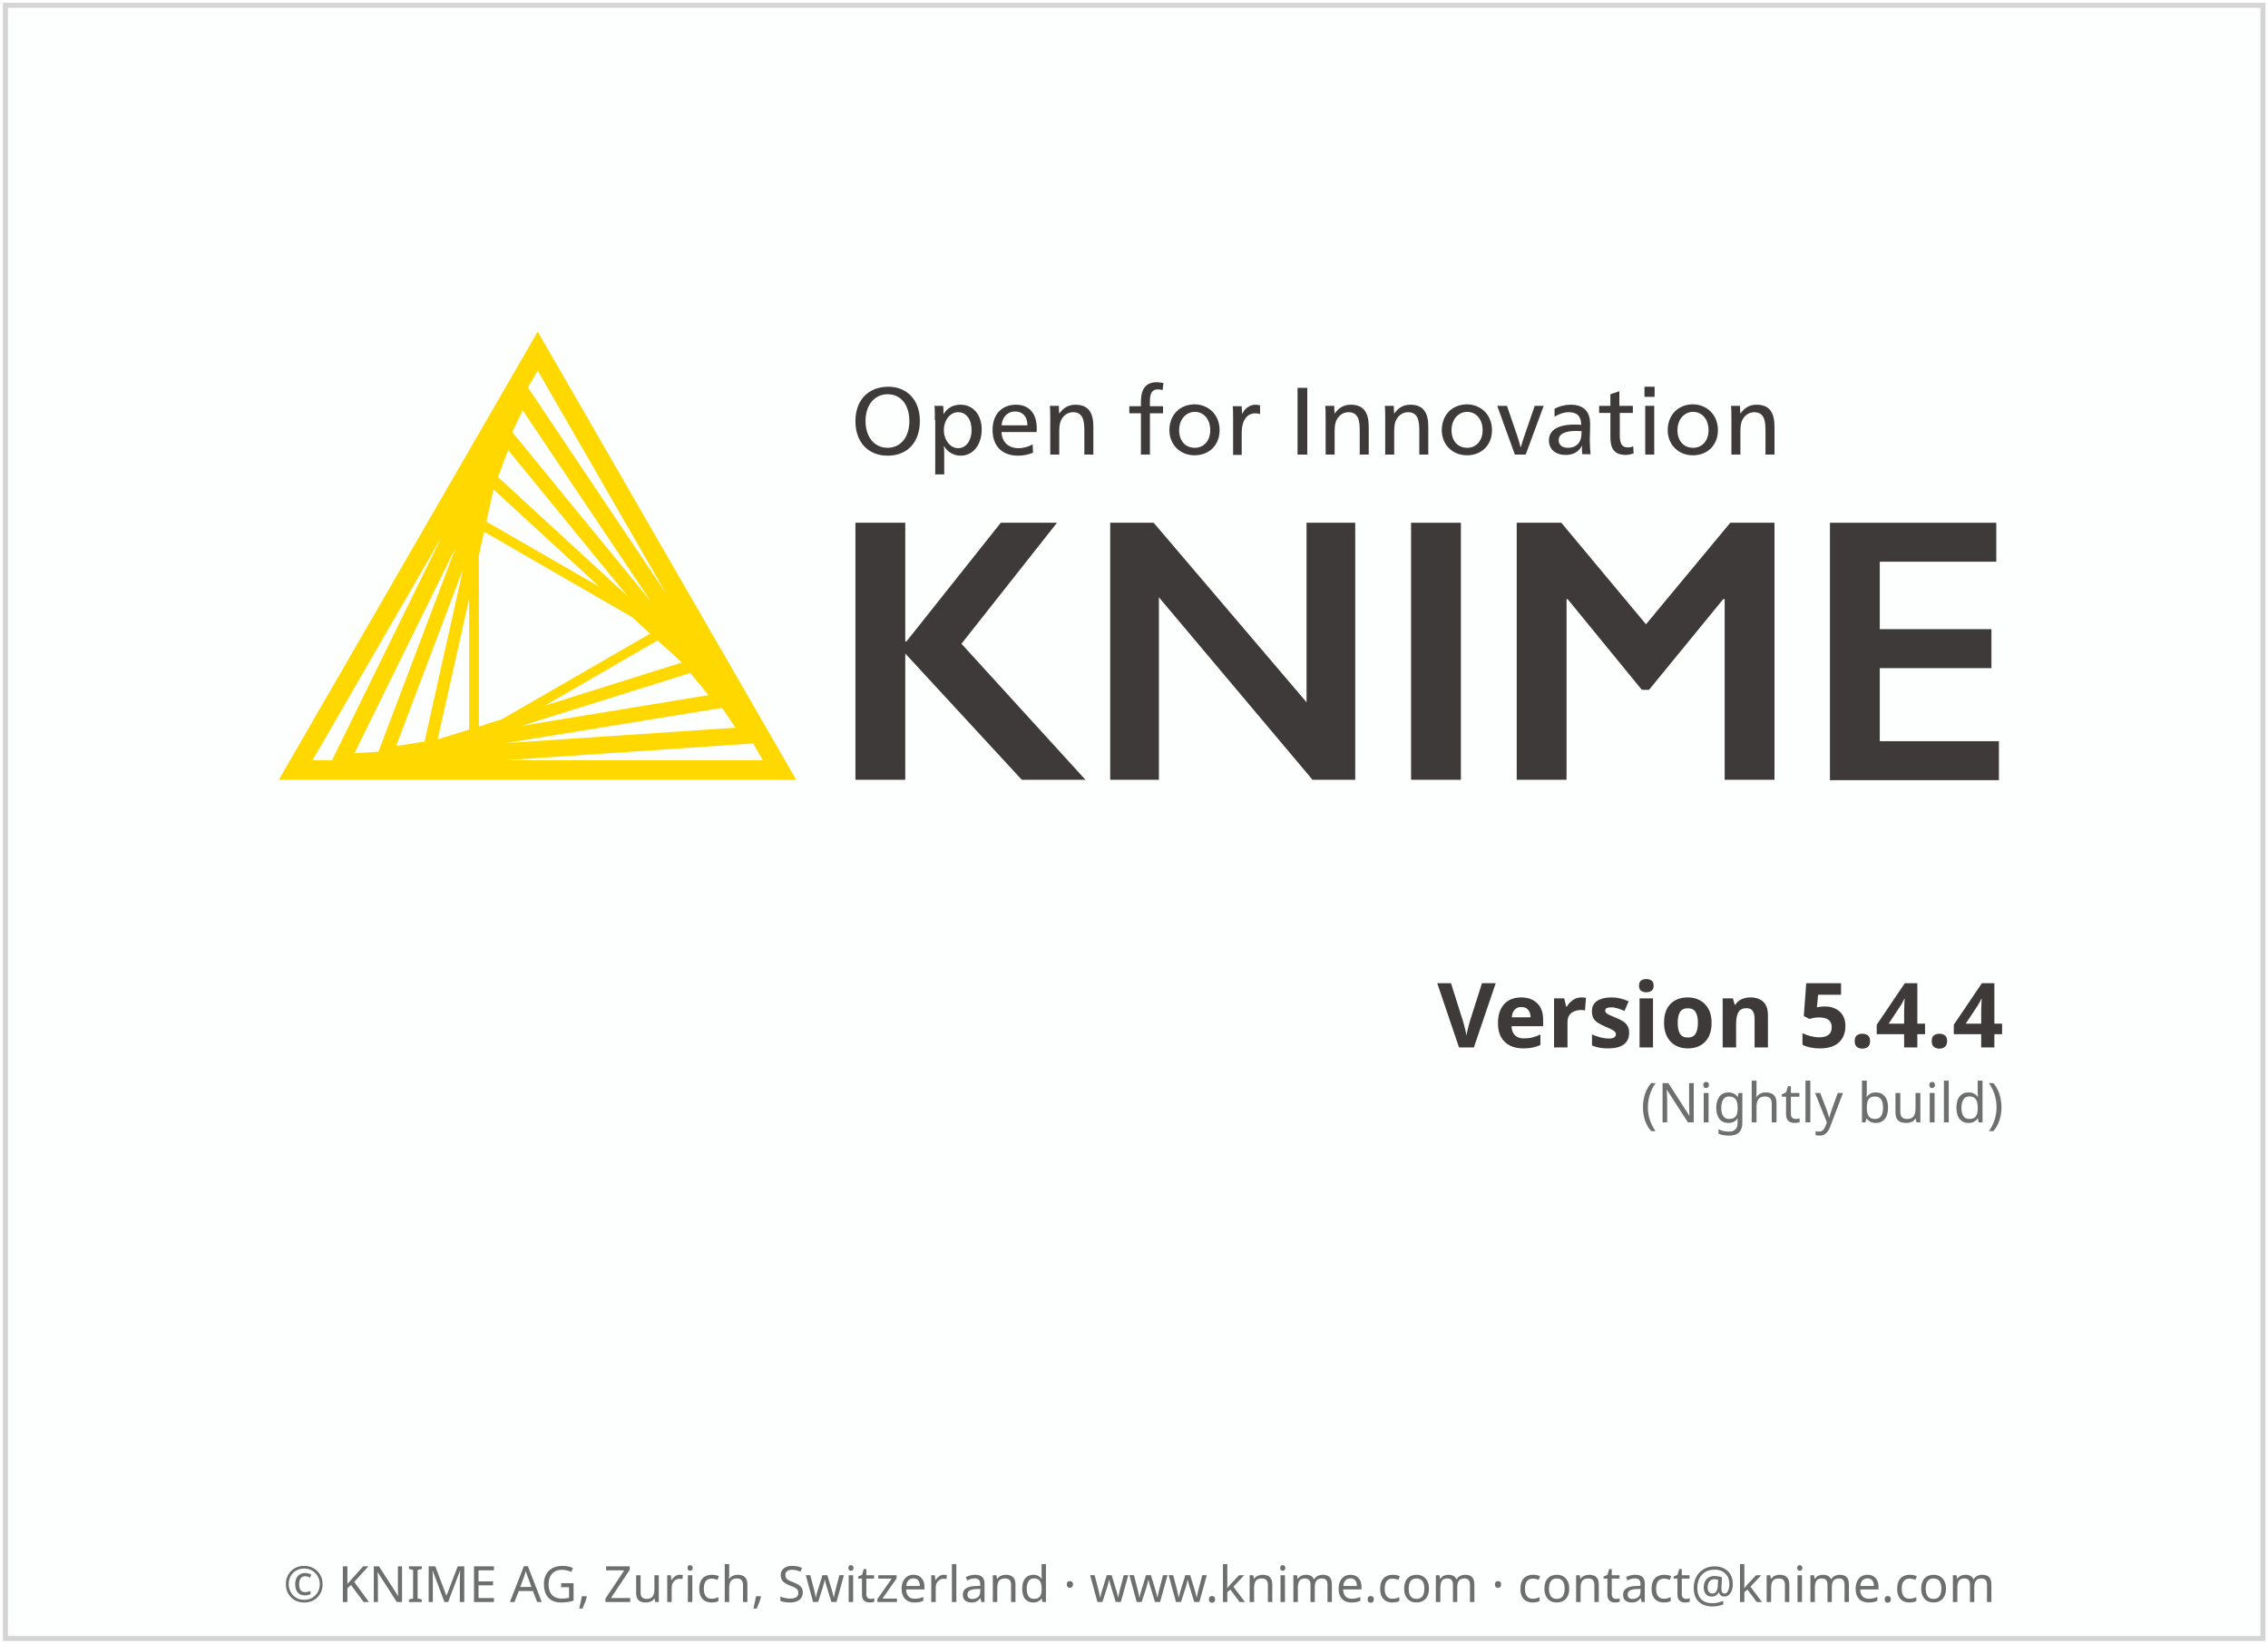
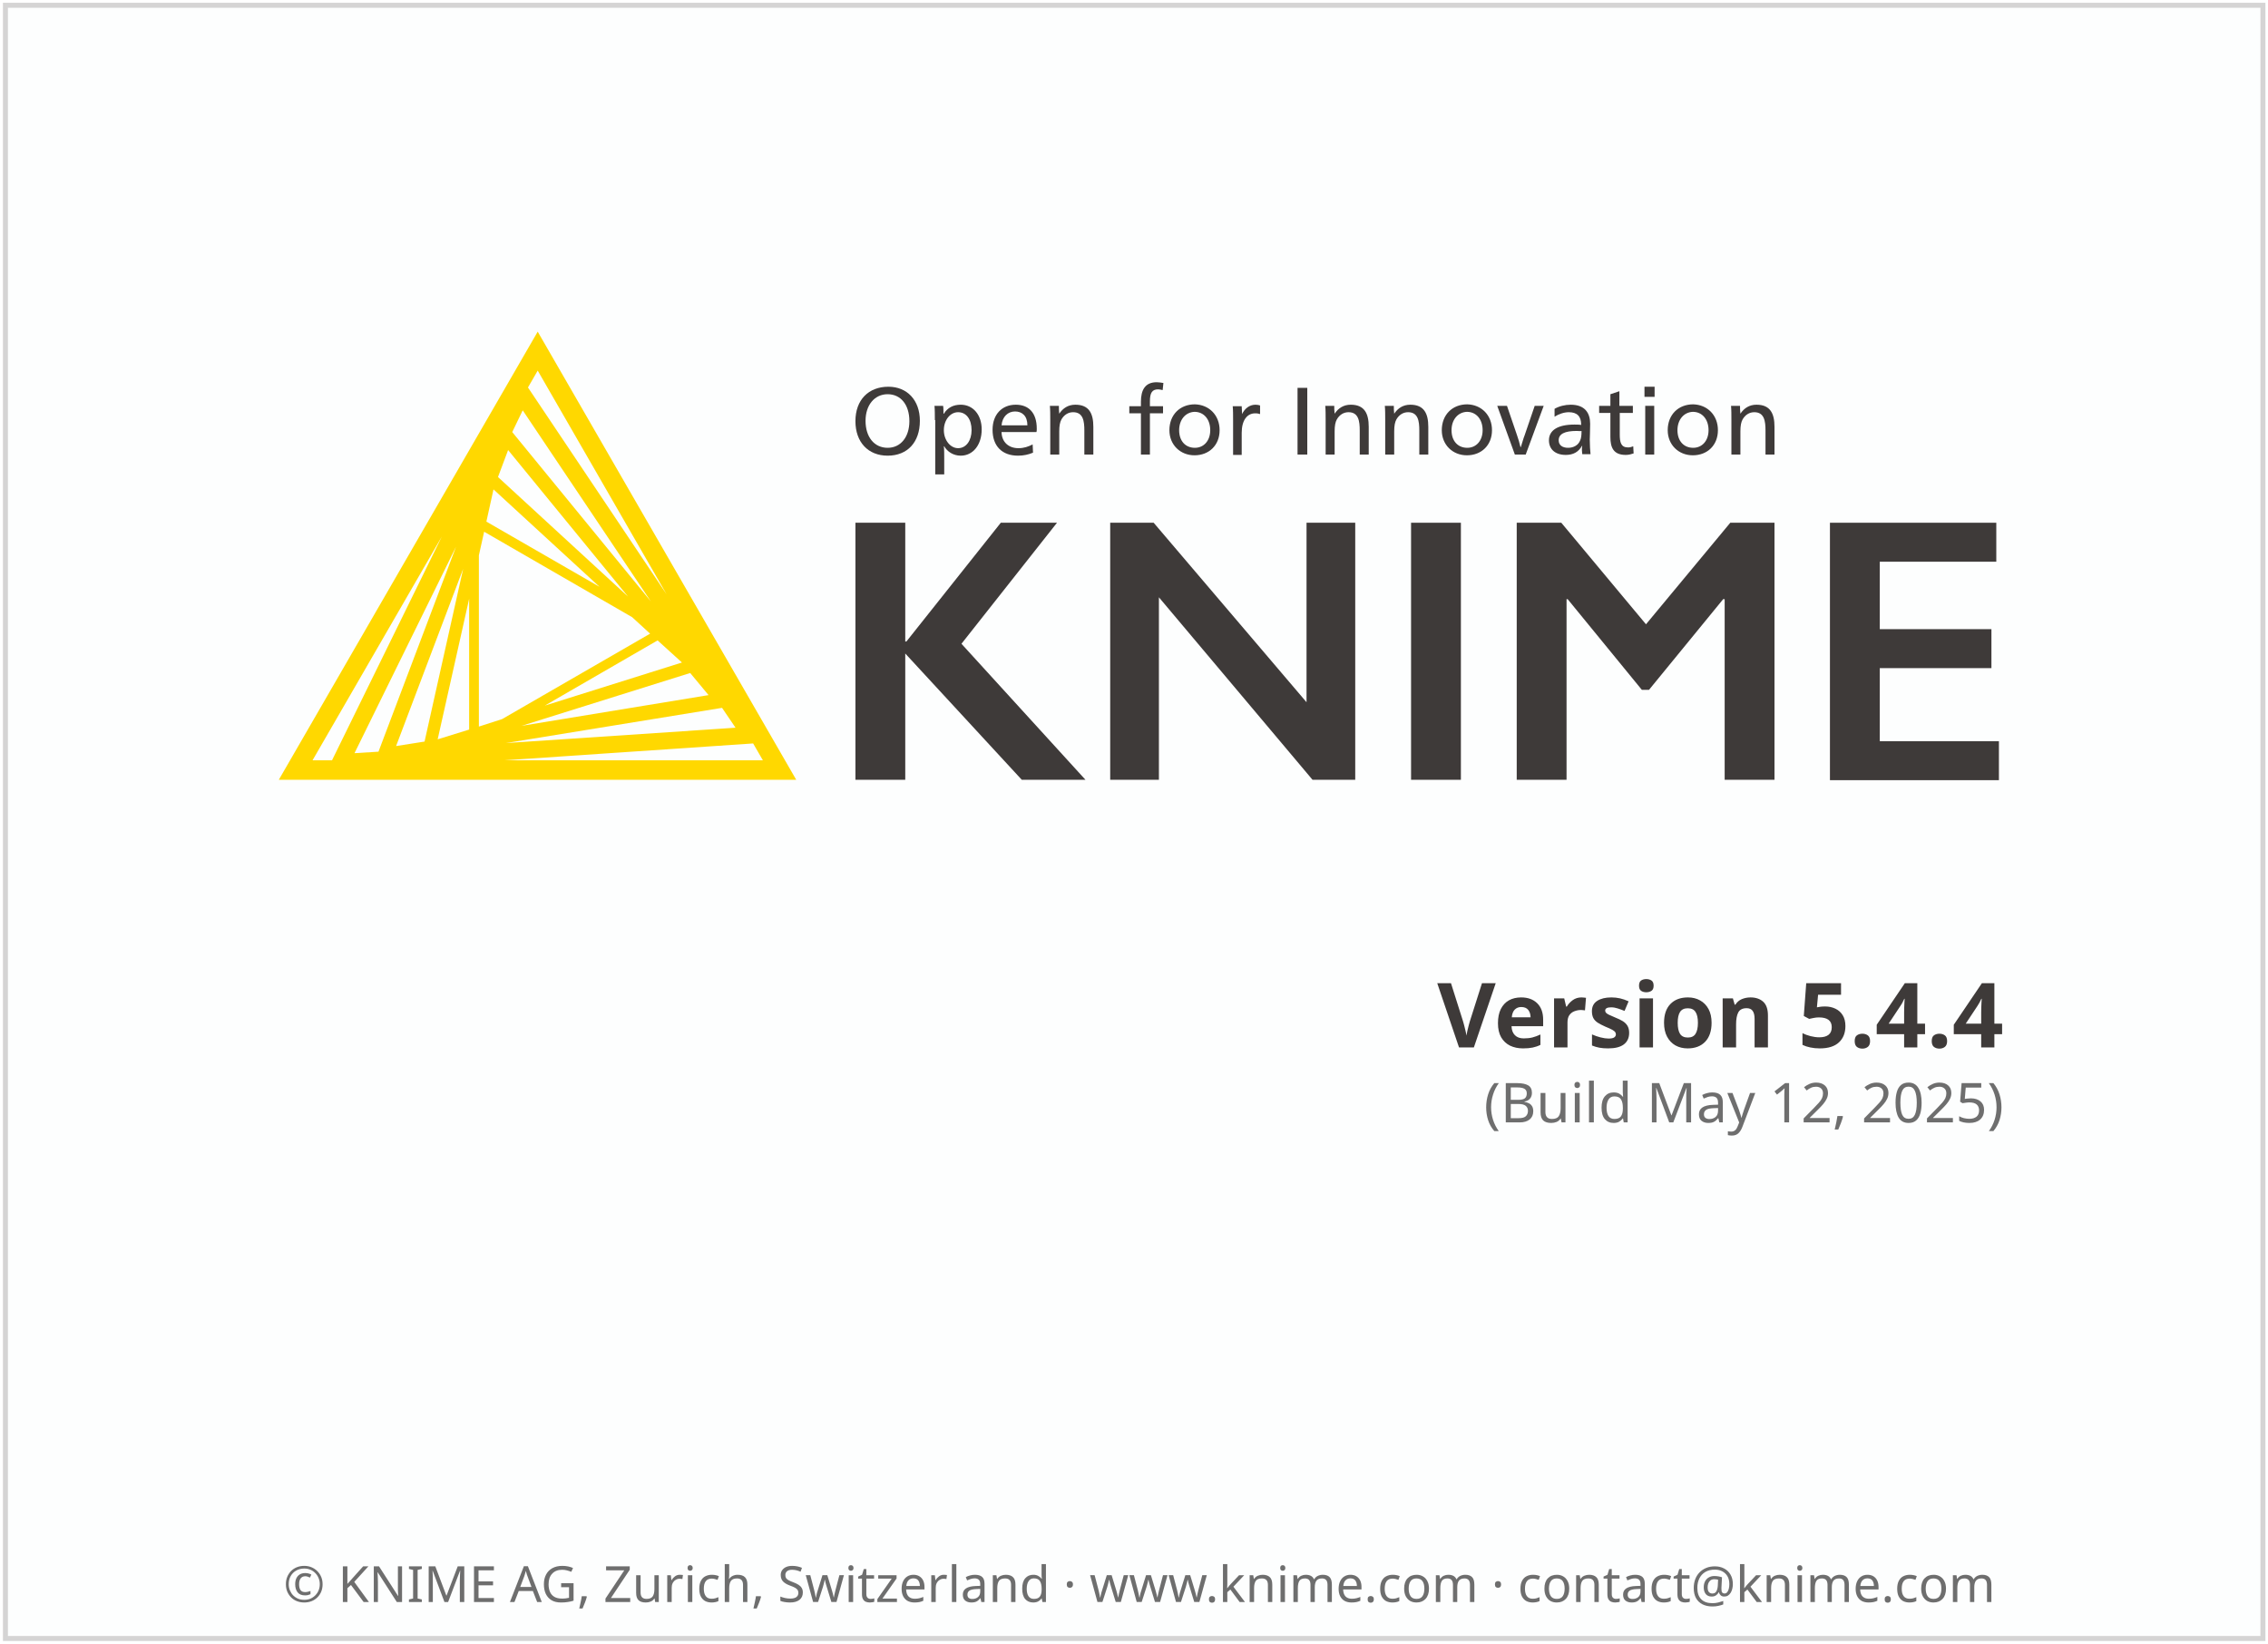
<svg xmlns="http://www.w3.org/2000/svg" height="329" width="454">
  <g transform="translate(1.086609,119.656)">
    <rect height="326.9" style="fill:#FDFEFE;stroke:#D5D4D4;stroke-width:1" width="451.9" x="0" y="-118.6" />
    <text style="text-align:center; font-size:10px;fill:#6E6E6E;font-family:sans-serif;" text-anchor="middle" width="454" x="227" y="201">© KNIME AG, Zurich, Switzerland · www.knime.com · contact@knime.com</text>
    <text id="KNIME-Version" style="font-size:18px;text-align:end;text-anchor:end;fill:#3E3A39;font-family:sans-serif;font-weight:bold" x="400" y="90">
      <tspan style="text-align:end;text-anchor:end">Version 5.4.4</tspan>
    </text>
    <text id="KNIME-Builddate" style="font-size:11px;text-align:end;text-anchor:end;fill:#6E6E6E;font-family:sans-serif" x="400" y="105">
-       <tspan style="text-align:end;text-anchor:end">(Nightly build)</tspan>
+       <tspan style="text-align:end;text-anchor:end">(Build May 12, 2025)</tspan>
    </text>
    <g transform="matrix(0.75,0,0,0.75,38,-70)">
      <path class="yellow" d="m 91.4,22.3 -69.1,119.6 138.1,0 -69,-119.6 z m -15.7,105.4 0,-45.7 1.4,-6.3 39.5,22.8 4.8,4.4 -39.5,22.8 -6.2,2 z m 2,-54.7 1.9,-8.6 28.3,26 L 77.7,73 Z m -4.6,55.5 -8.4,2.6 8.4,-37.5 0,34.9 z m 50.3,-23.8 6.5,5.9 -36.6,11.5 30.1,-17.4 z M 80.8,61.1 83.5,53.9 115.5,93 80.8,61.1 Z m -19.6,70.6 -7.6,1.2 17.9,-47.3 -10.3,46.1 z m 70.9,-18.3 4.9,5.9 -49.9,8.2 45,-14.1 z m -47.5,-64.3 2.8,-5.8 34.2,51 -37,-45.2 z m -35.7,85.3 -6.4,0.4 27.1,-55.1 -20.7,54.7 z m 91.7,-11.7 3.6,5.3 -61.3,4.1 57.7,-9.4 z m -14.8,-30.3 -37,-55.2 2.6,-4.5 34.4,59.7 z M 65.8,77 36.5,136.7 31.3,136.7 65.8,77 Z m 16.7,59.7 66.4,-4.5 2.6,4.5 -69,0 z" />
      <g class="masala">
        <g>
          <path d="m 193.4,46.1 c 0,5.7 -3.3,9.3 -8.6,9.3 -5.2,0 -8.6,-3.6 -8.6,-9.2 0,-5.7 3.5,-9.2 8.8,-9.2 5,0 8.4,3.6 8.4,9.1 z m -14.5,0 c 0,4.3 2.3,7.2 5.9,7.2 3.5,0 5.8,-2.9 5.8,-7.1 0,-4.4 -2.3,-7.2 -5.8,-7.2 -3.5,0 -5.9,2.9 -5.9,7.1 z" />
          <path d="m 197.4,45.9 c 0,-1.4 0,-2.8 -0.1,-3.8 l 2.3,0 c 0.1,0.5 0.1,1.4 0.1,2.1 l 0.1,0 c 1,-1.6 2.5,-2.4 4.5,-2.4 3.3,0 5.6,2.7 5.6,6.6 0,4.1 -2.3,7 -5.6,7 -2,0 -3.6,-1.1 -4.4,-2.5 l -0.1,0 c 0.1,0.5 0.1,2.4 0.1,3.2 l 0,4.3 -2.4,0 0,-14.5 z m 2.4,2.7 c 0,2.6 1.7,4.8 3.8,4.8 2.2,0 3.6,-2.1 3.6,-4.8 0,-2.9 -1.4,-4.8 -3.6,-4.8 -2.1,0 -3.8,2.1 -3.8,4.8 z" />
          <path d="m 215.2,49.2 c 0.1,2.6 1.9,4.2 4.5,4.2 1.5,0 2.6,-0.4 3.8,-1 l 0.1,2.2 c -1.2,0.5 -2.5,0.8 -4,0.8 -4.3,0 -6.8,-2.6 -6.8,-6.9 0,-4.1 2.5,-6.7 6.2,-6.7 3.4,0 5.6,2.1 5.6,6.4 0,0.3 0,0.7 -0.1,0.9 l -9.3,0 z m 6.9,-1.9 c 0,-2.5 -1.4,-3.7 -3.3,-3.7 -1.9,0 -3.4,1.4 -3.6,3.7 l 6.9,0 z" />
          <path d="m 230.6,44.2 c 1,-1.5 2.4,-2.4 4.3,-2.4 3.7,0 4.8,2.4 4.8,5.9 l 0,7.4 -2.4,0 0,-6.4 c 0,-2.5 -0.3,-4.9 -3,-4.9 -1.3,0 -2.4,0.7 -3.1,1.9 -0.4,0.7 -0.6,1.7 -0.6,3.2 l 0,6.2 -2.4,0 0,-9.2 c 0,-1.4 0,-2.8 -0.1,-3.8 l 2.4,0 c 0,0.5 0,1.4 0.1,2.1 l 0,0 z" />
          <path d="m 258.2,37.9 c -0.4,-0.1 -0.9,-0.2 -1.2,-0.2 -1.6,0 -2.2,0.9 -2.2,3.2 l 0,1.3 3.5,0 0,1.9 -3.5,0 0,11 -2.4,0 0,-11 -3.1,0 0,-1.9 3.1,0 0,-1.2 c 0,-3.1 1.1,-5.2 4.2,-5.2 0.6,0 1.1,0.1 1.8,0.2 l -0.2,1.9 z" />
          <path d="m 273.4,48.6 c 0,4 -2.8,6.7 -6.7,6.7 -3.8,0 -6.7,-2.8 -6.7,-6.7 0,-4.1 2.8,-6.9 6.8,-6.9 3.8,0.1 6.6,2.9 6.6,6.9 z m -10.8,0 c 0,2.9 1.7,4.7 4.2,4.7 2.4,0 4.1,-1.9 4.1,-4.7 0,-2.9 -1.7,-4.9 -4.2,-4.9 -2.4,0.1 -4.1,2.1 -4.1,4.9 z" />
          <path d="m 279.4,44.3 c 0.7,-1.5 2,-2.5 3.6,-2.5 0.5,0 0.9,0.1 1.2,0.2 l 0,2.3 c -0.3,-0.1 -0.7,-0.2 -1.3,-0.2 -2.2,0 -3.6,1.9 -3.6,5.2 l 0,5.9 -2.3,0 0,-9.2 c 0,-1.4 0,-2.8 -0.1,-3.8 l 2.4,0 c 0,0.5 0.1,1.4 0.1,2.1 l 0,0 z" />
          <path d="m 296.8,55.1 -2.6,0 0,-17.8 2.6,0 0,17.8 z" />
          <path d="m 304.1,44.2 c 1,-1.5 2.4,-2.4 4.3,-2.4 3.7,0 4.8,2.4 4.8,5.9 l 0,7.4 -2.4,0 0,-6.4 c 0,-2.5 -0.3,-4.9 -3,-4.9 -1.3,0 -2.4,0.7 -3.1,1.9 -0.4,0.7 -0.6,1.7 -0.6,3.2 l 0,6.2 -2.4,0 0,-9.2 c 0,-1.4 0,-2.8 -0.1,-3.8 l 2.4,0 c 0,0.5 0,1.4 0.1,2.1 l 0,0 z" />
          <path d="m 320,44.2 c 1,-1.5 2.4,-2.4 4.3,-2.4 3.7,0 4.8,2.4 4.8,5.9 l 0,7.4 -2.4,0 0,-6.4 c 0,-2.5 -0.3,-4.9 -3,-4.9 -1.3,0 -2.4,0.7 -3.1,1.9 -0.4,0.7 -0.6,1.7 -0.6,3.2 l 0,6.2 -2.4,0 0,-9.2 c 0,-1.4 0,-2.8 -0.1,-3.8 l 2.4,0 c 0,0.5 0,1.4 0.1,2.1 l 0,0 z" />
          <path d="m 346.1,48.6 c 0,4 -2.8,6.7 -6.7,6.7 -3.8,0 -6.7,-2.8 -6.7,-6.7 0,-4.1 2.8,-6.9 6.8,-6.9 3.8,0.1 6.6,2.9 6.6,6.9 z m -10.8,0 c 0,2.9 1.7,4.7 4.2,4.7 2.4,0 4.1,-1.9 4.1,-4.7 0,-2.9 -1.7,-4.9 -4.2,-4.9 -2.4,0.1 -4.1,2.1 -4.1,4.9 z" />
          <path d="m 352.8,50 c 0.3,0.8 0.7,2.2 0.9,3.1 l 0.1,0 c 0.3,-0.9 0.7,-2.4 1,-3.1 l 2.7,-7.9 2.4,0 -4.8,13 -2.9,0 -4.7,-13 2.6,0 2.7,7.9 z" />
          <path d="m 362.8,42.9 c 1.2,-0.7 2.8,-1.1 4.3,-1.1 3.8,0 5.2,2.2 5.2,5.1 0,1.7 -0.1,3.7 -0.1,4.2 0,1.4 0.1,3 0.2,3.9 l -2.2,0 c 0,-0.2 -0.1,-0.7 -0.1,-1.1 0,-0.3 0,-0.8 0.1,-1.1 l -0.1,0 c -0.9,1.6 -2.3,2.4 -4.3,2.4 -2.8,0 -4.5,-1.5 -4.5,-3.9 0,-2.7 2.4,-4.2 6.8,-4.2 0.5,0 1.3,0 1.8,0.1 l 0,-0.1 c 0,-2.2 -1.1,-3.3 -3.3,-3.3 -1.3,0 -2.7,0.5 -3.8,1.2 l 0,-2.1 z m 5.9,5.9 c -3.2,0 -4.8,0.8 -4.8,2.5 0,1.3 1,2 2.5,2 1.5,0 2.7,-0.7 3.2,-1.9 0.3,-0.6 0.4,-1.4 0.4,-2.6 -0.2,0.1 -0.7,0 -1.3,0 z" />
          <path d="m 380.2,42.1 3.5,0 0,1.9 -3.5,0 0,5.7 c 0,2.1 0.3,3.5 2.2,3.5 0.5,0 0.9,-0.1 1.4,-0.3 l 0.1,1.9 c -0.6,0.2 -1.3,0.4 -2.1,0.4 -3.3,0 -4.1,-2 -4.1,-4.8 l 0,-6.4 -3,0 0,-1.9 3,0 0,-3.1 2.4,-0.8 0,3.9 z" />
          <path d="m 389.5,39.7 -2.7,0 0,-2.7 2.7,0 0,2.7 z m -0.1,15.4 -2.4,0 0,-13 2.4,0 0,13 z" />
          <path d="m 406.4,48.6 c 0,4 -2.8,6.7 -6.7,6.7 -3.8,0 -6.7,-2.8 -6.7,-6.7 0,-4.1 2.8,-6.9 6.8,-6.9 3.8,0.1 6.6,2.9 6.6,6.9 z m -10.8,0 c 0,2.9 1.7,4.7 4.2,4.7 2.4,0 4.1,-1.9 4.1,-4.7 0,-2.9 -1.7,-4.9 -4.2,-4.9 -2.4,0.1 -4.1,2.1 -4.1,4.9 z" />
          <path d="m 412.4,44.2 c 1,-1.5 2.4,-2.4 4.3,-2.4 3.7,0 4.8,2.4 4.8,5.9 l 0,7.4 -2.4,0 0,-6.4 c 0,-2.5 -0.3,-4.9 -3,-4.9 -1.3,0 -2.4,0.7 -3.1,1.9 -0.4,0.7 -0.6,1.7 -0.6,3.2 l 0,6.2 -2.4,0 0,-9.2 c 0,-1.4 0,-2.8 -0.1,-3.8 l 2.4,0 c 0,0.5 0,1.4 0.1,2.1 l 0,0 z" />
        </g>
        <g>
          <path d="m 189.5,73.3 0,31.7 0.3,0 25.2,-31.7 15,0 -25.5,32.3 33.1,36.3 -17,0 -31.1,-33.7 0,33.7 -13.3,0 0,-68.6 13.3,0 z" />
          <path d="m 255.8,73.3 40.8,47.9 0,-47.9 13,0 0,68.6 -11.4,0 -41,-48.7 0,48.7 -13,0 0,-68.6 11.6,0 z" />
          <path d="m 337.8,73.3 0,68.6 -13.3,0 0,-68.6 13.3,0 z" />
          <path d="m 364.6,73.3 22.6,27.1 22.5,-27.1 11.8,0 0,68.6 -13.3,0 0,-48.2 -0.4,0 -19.8,24.2 -1.9,0 -19.8,-24.2 -0.3,0 0,48.2 -13.3,0 0,-68.6 11.9,0 z" />
          <path d="m 480.7,73.3 0,10.4 -31.1,0 0,18 29.8,0 0,10.4 -29.8,0 0,19.5 31.8,0 0,10.4 -45.1,0 0,-68.7 44.4,0 z" />
        </g>
      </g>
    </g>
  </g>
  <style type="text/css">
	.yellow {
		fill:#FFD800;
	}
	.masala {
		fill:#3E3A39;
	}
</style>
</svg>
